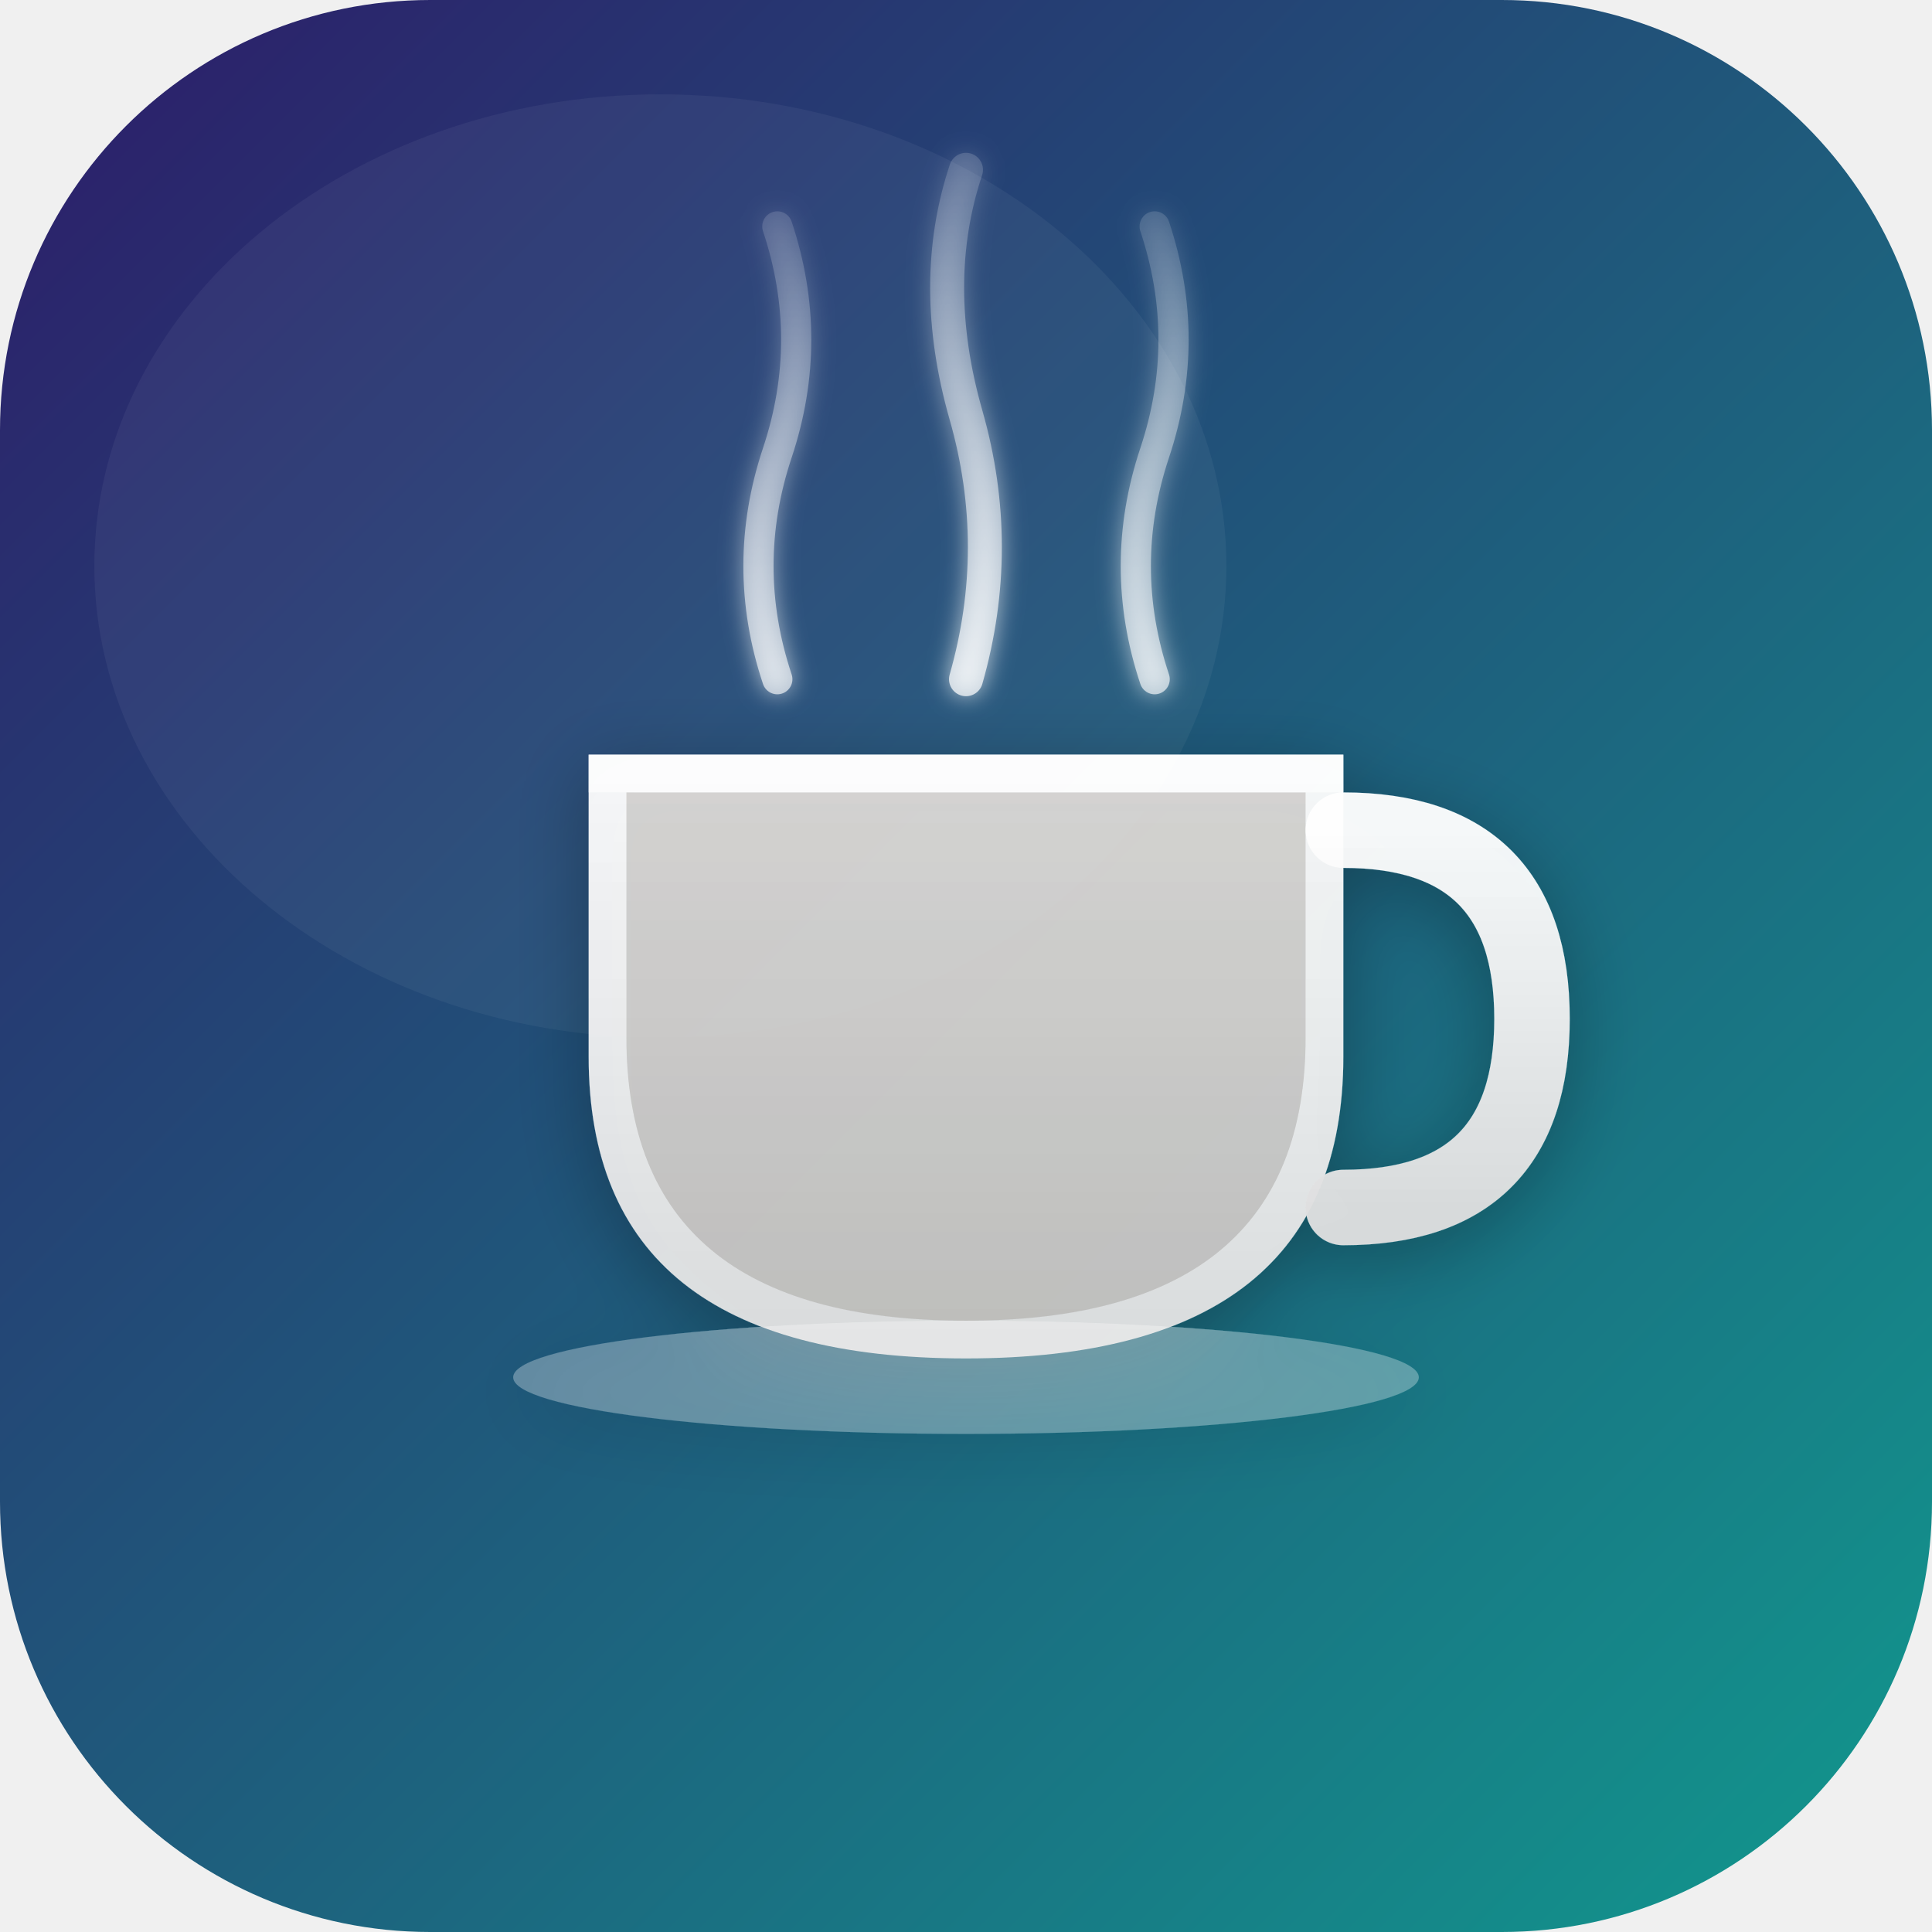
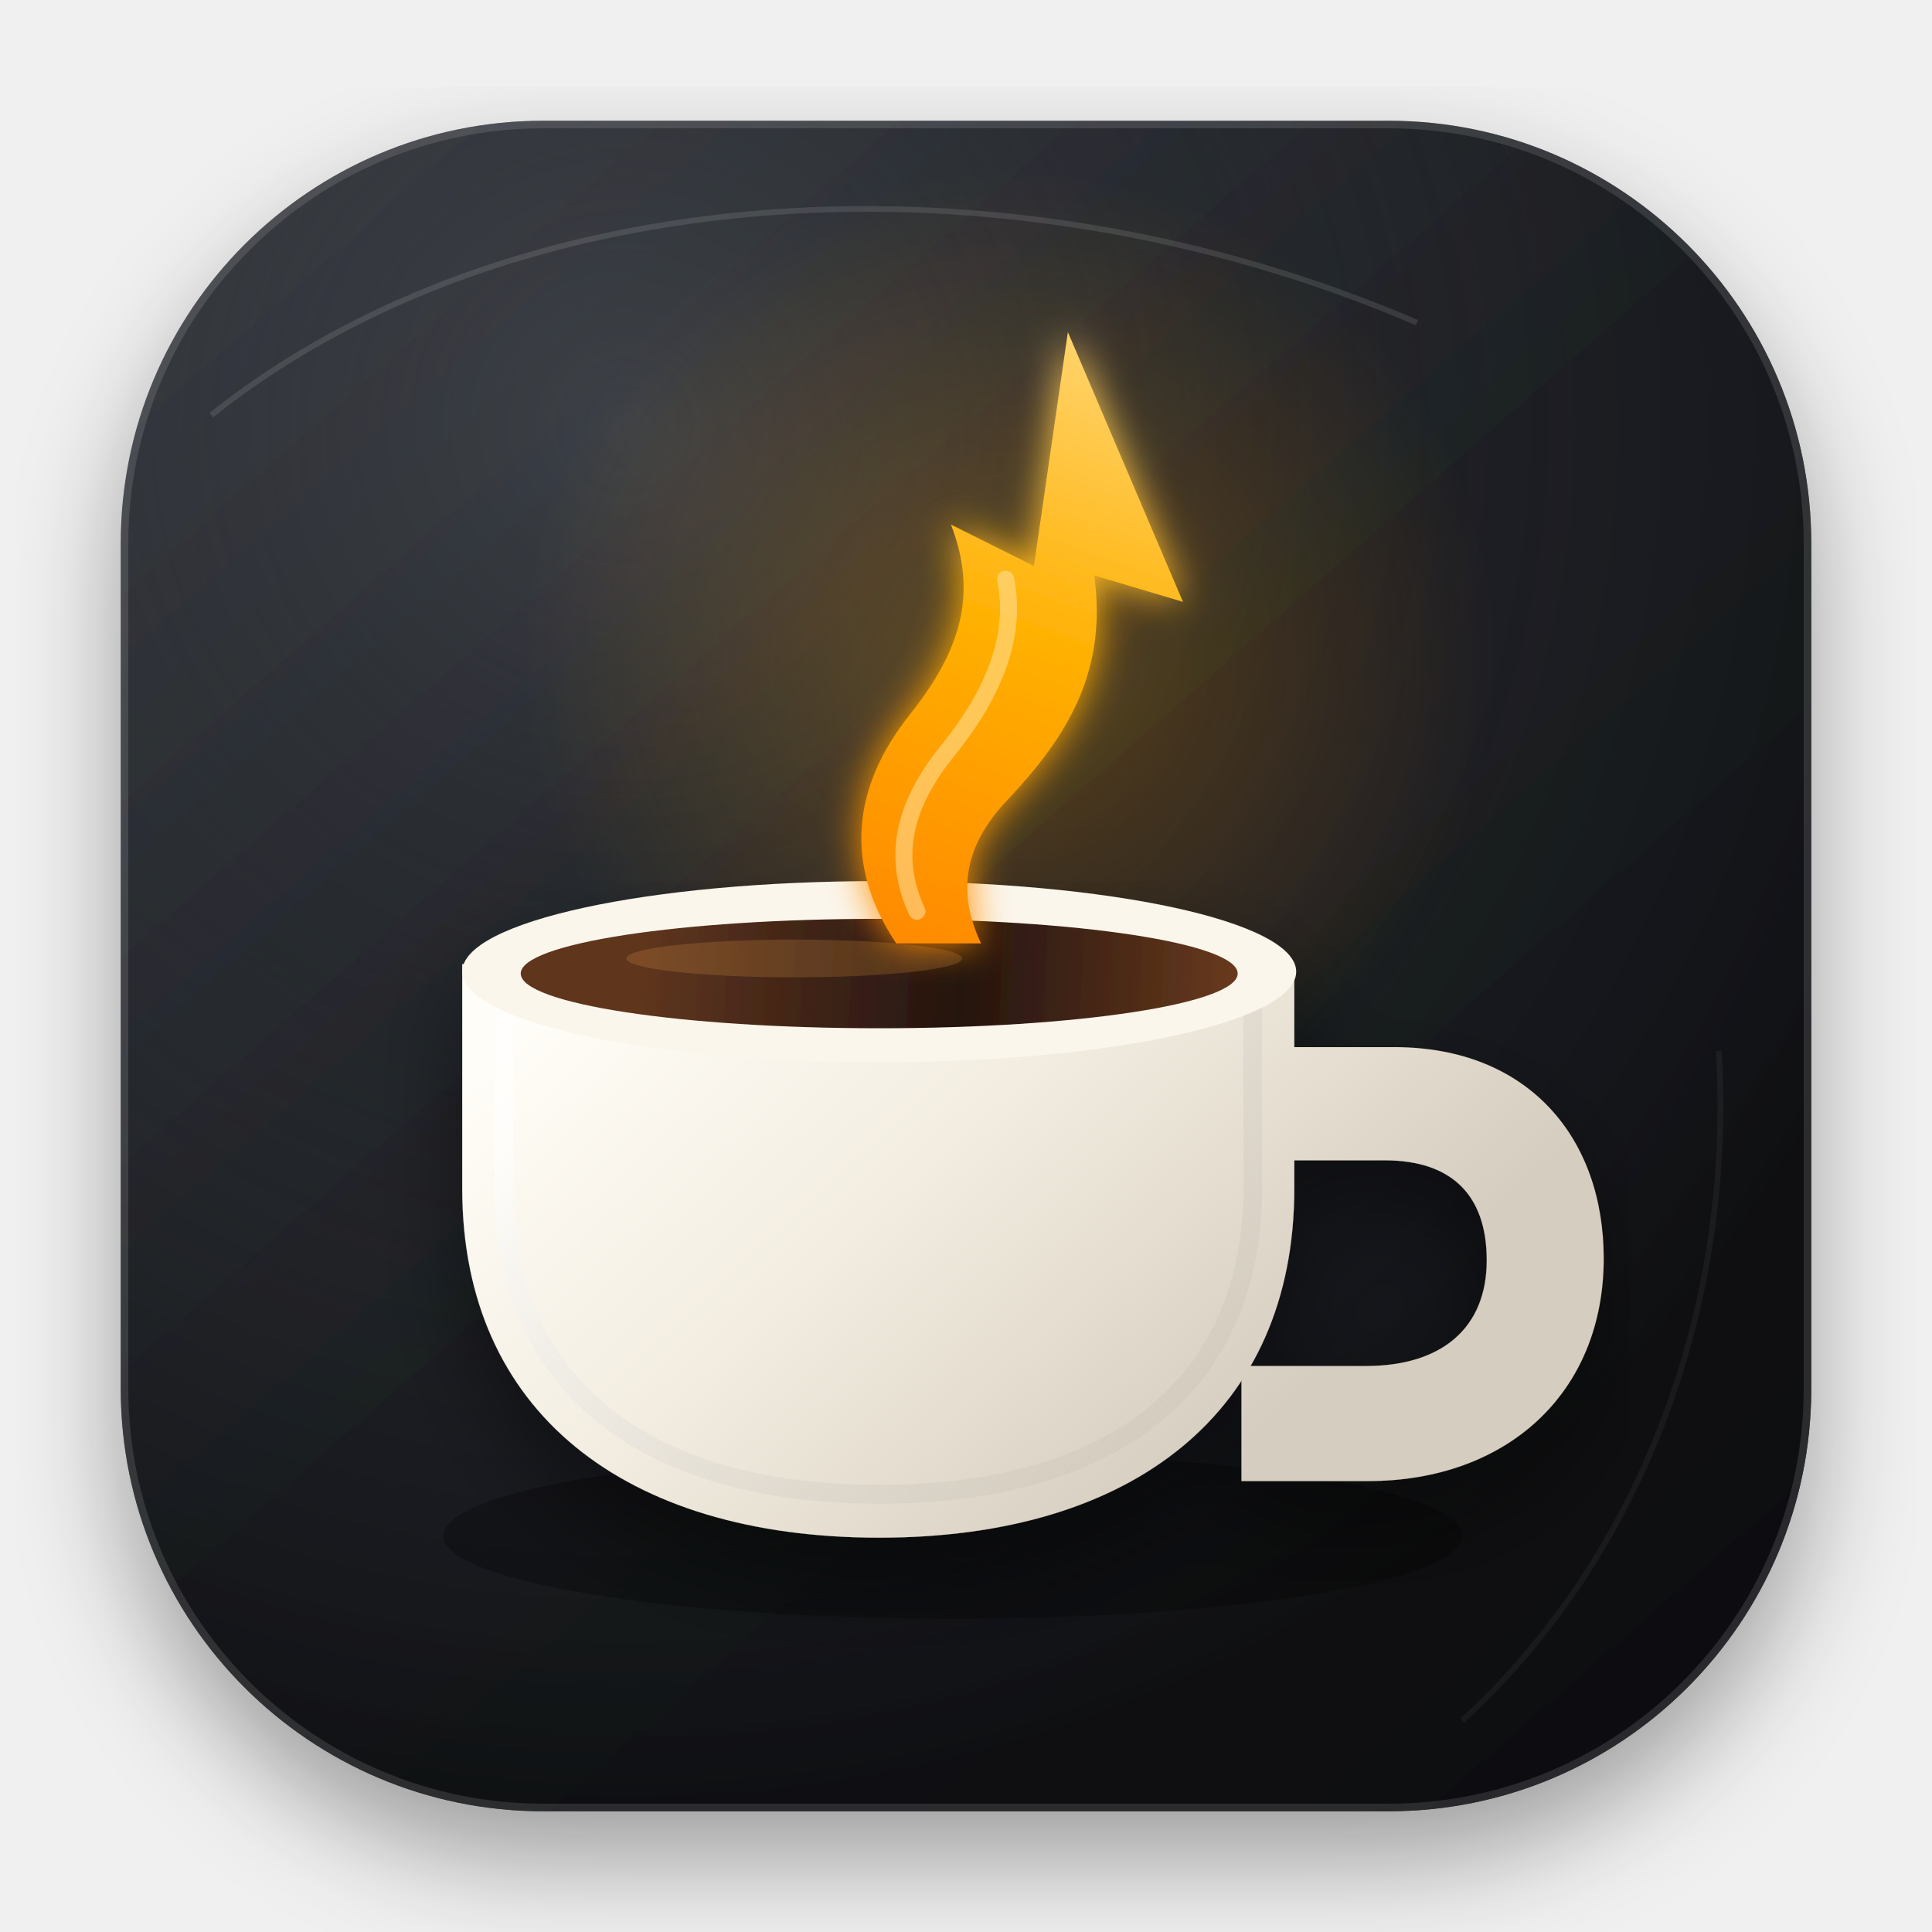
<svg xmlns="http://www.w3.org/2000/svg" viewBox="0 0 1024 1024">
  <defs>
-     <linearGradient id="bg" x1="0" y1="0" x2="1" y2="1">
-       <stop offset="0%" stop-color="#2D1B69" />
-       <stop offset="100%" stop-color="#11998E" />
+     <linearGradient id="shell" x1="164" y1="132" x2="844" y2="908" gradientUnits="userSpaceOnUse">
+       <stop stop-color="#34373D" />
+       <stop offset="0.48" stop-color="#1D1F23" />
+       <stop offset="1" stop-color="#101114" />
    </linearGradient>
-     <linearGradient id="cupGrad" x1="0.5" y1="0" x2="0.5" y2="1">
-       <stop offset="0%" stop-color="#FFFFFF" />
-       <stop offset="100%" stop-color="#E0E0E0" />
+     <radialGradient id="surface" cx="0" cy="0" r="1" gradientTransform="translate(334 230) rotate(45) scale(720)" gradientUnits="userSpaceOnUse">
+       <stop stop-color="#4A4E56" stop-opacity="0.56" />
+       <stop offset="0.46" stop-color="#292C31" stop-opacity="0.12" />
+       <stop offset="1" stop-color="#0C0D0F" stop-opacity="0.72" />
+     </radialGradient>
+     <linearGradient id="cup" x1="332" y1="498" x2="615" y2="806" gradientUnits="userSpaceOnUse">
+       <stop stop-color="#FFFDF7" />
+       <stop offset="0.46" stop-color="#F3EDE1" />
+       <stop offset="1" stop-color="#D5CDBF" />
    </linearGradient>
-     <linearGradient id="steamGrad" x1="0.5" y1="1" x2="0.5" y2="0">
-       <stop offset="0%" stop-color="#FFFFFF" stop-opacity="0.9" />
-       <stop offset="100%" stop-color="#FFFFFF" stop-opacity="0.2" />
+     <linearGradient id="cupEdge" x1="354" y1="514" x2="641" y2="776" gradientUnits="userSpaceOnUse">
+       <stop stop-color="#FFFFFF" stop-opacity="0.86" />
+       <stop offset="1" stop-color="#AFA79B" stop-opacity="0.18" />
    </linearGradient>
-     <filter id="innerShadow" x="-10%" y="-10%" width="120%" height="120%">
-       <feGaussianBlur in="SourceAlpha" stdDeviation="8" result="blur" />
-       <feOffset dx="0" dy="4" result="offset" />
-       <feComposite in="SourceGraphic" in2="offset" operator="over" />
+     <linearGradient id="ember" x1="480" y1="500" x2="592" y2="188" gradientUnits="userSpaceOnUse">
+       <stop stop-color="#FF8A00" />
+       <stop offset="0.52" stop-color="#FFB000" />
+       <stop offset="1" stop-color="#FFD36A" />
+     </linearGradient>
+     <radialGradient id="emberHalo" cx="0" cy="0" r="1" gradientTransform="translate(535 348) scale(258)" gradientUnits="userSpaceOnUse">
+       <stop stop-color="#FF9D00" stop-opacity="0.27" />
+       <stop offset="1" stop-color="#FF9D00" stop-opacity="0" />
+     </radialGradient>
+     <linearGradient id="coffee" x1="342" y1="510" x2="664" y2="526" gradientUnits="userSpaceOnUse">
+       <stop stop-color="#5E351F" />
+       <stop offset="0.52" stop-color="#24140F" />
+       <stop offset="1" stop-color="#6C3C1E" />
+     </linearGradient>
+     <filter id="tileShadow" x="8" y="20" width="1008" height="1008" filterUnits="userSpaceOnUse">
+       <feDropShadow dx="0" dy="26" stdDeviation="28" flood-color="#000000" flood-opacity="0.34" />
    </filter>
-     <filter id="dropShadow" x="-20%" y="-20%" width="140%" height="140%">
-       <feDropShadow dx="0" dy="8" stdDeviation="20" flood-color="#000000" flood-opacity="0.3" />
+     <filter id="cupShadow" x="182" y="443" width="682" height="431" filterUnits="userSpaceOnUse">
+       <feDropShadow dx="0" dy="24" stdDeviation="24" flood-color="#000000" flood-opacity="0.42" />
    </filter>
-     <filter id="steamGlow" x="-50%" y="-50%" width="200%" height="200%">
-       <feGaussianBlur stdDeviation="6" result="blur" />
+     <filter id="emberGlow" x="386" y="122" width="310" height="438" filterUnits="userSpaceOnUse">
+       <feGaussianBlur stdDeviation="10" result="blur" />
      <feMerge>
        <feMergeNode in="blur" />
        <feMergeNode in="SourceGraphic" />
      </feMerge>
    </filter>
+     <clipPath id="tileClip">
+       <rect x="64" y="64" width="896" height="896" rx="224" />
+     </clipPath>
  </defs>
-   <rect x="0" y="0" width="1024" height="1024" rx="228" ry="228" fill="url(#bg)" />
-   <rect x="0" y="0" width="1024" height="1024" rx="228" ry="228" fill="url(#bg)" opacity="0" />
-   <ellipse cx="350" cy="300" rx="300" ry="250" fill="white" opacity="0.05" />
-   <g filter="url(#dropShadow)" transform="translate(512, 520)">
-     <path d="M-200,-120 L200,-120 L200,40 Q200,200 0,200 Q-200,200 -200,40 Z" fill="url(#cupGrad)" opacity="0.95" />
-     <path d="M-200,-120 L200,-120 L200,-100 L-200,-100 Z" fill="white" opacity="0.6" rx="4" />
-     <path d="M-180,-100 L180,-100 L180,30 Q180,180 0,180 Q-180,180 -180,30 Z" fill="#1a0e00" opacity="0.15" />
-     <path d="M200,-80 Q300,-80 300,20 Q300,120 200,120" fill="none" stroke="url(#cupGrad)" stroke-width="40" stroke-linecap="round" opacity="0.95" />
-     <ellipse cx="0" cy="210" rx="240" ry="30" fill="white" opacity="0.3" />
+   <g filter="url(#tileShadow)">
+     <rect x="64" y="64" width="896" height="896" rx="224" fill="url(#shell)" />
  </g>
-   <g filter="url(#steamGlow)" transform="translate(512, 520)">
-     <path d="M-100,-160 Q-120,-220 -100,-280 Q-80,-340 -100,-400" fill="none" stroke="url(#steamGrad)" stroke-width="16" stroke-linecap="round" opacity="0.7" />
-     <path d="M0,-160 Q20,-230 0,-300 Q-20,-370 0,-430" fill="none" stroke="url(#steamGrad)" stroke-width="18" stroke-linecap="round" opacity="0.8" />
-     <path d="M100,-160 Q80,-220 100,-280 Q120,-340 100,-400" fill="none" stroke="url(#steamGrad)" stroke-width="16" stroke-linecap="round" opacity="0.7" />
+   <g clip-path="url(#tileClip)">
+     <rect x="64" y="64" width="896" height="896" rx="224" fill="url(#surface)" />
+     <circle cx="535" cy="348" r="258" fill="url(#emberHalo)" />
+     <path d="M112 220C270 94 530 76 751 171" fill="none" stroke="#FFFFFF" stroke-opacity="0.11" stroke-width="3" />
+     <path d="M775 912C872 823 919 690 911 557" fill="none" stroke="#FFFFFF" stroke-opacity="0.05" stroke-width="3" />
  </g>
+   <rect x="66" y="66" width="892" height="892" rx="222" fill="none" stroke="#FFFFFF" stroke-opacity="0.12" stroke-width="4" />
+   <ellipse cx="505" cy="814" rx="270" ry="44" fill="#000000" opacity="0.28" />
+   <g filter="url(#cupShadow)">
+     <path d="M671 555H739C810 555 850 603 850 667C850 738 799 785 725 785H658V724H724C764 724 788 704 788 668C788 633 769 615 734 615H671V555Z" fill="url(#cup)" />
+     <path d="M245 511H686V630C686 748 601 815 466 815C331 815 245 748 245 630V511Z" fill="url(#cup)" />
+     <path d="M267 533V630C267 730 337 792 466 792C595 792 664 730 664 630V533" fill="none" stroke="url(#cupEdge)" stroke-width="10" stroke-opacity="0.7" />
+     <ellipse cx="466" cy="515" rx="221" ry="48" fill="#FBF6EC" />
+     <ellipse cx="466" cy="516" rx="190" ry="29" fill="url(#coffee)" />
+     <ellipse cx="421" cy="508" rx="89" ry="10" fill="#FFB34B" opacity="0.18" />
+   </g>
+   <path d="M475 500C447 458 452 417 482 379C510 344 518 314 504 278L548 300L566 176L627 319L580 305C587 357 565 391 534 424C511 448 507 473 520 500H475Z" fill="url(#ember)" filter="url(#emberGlow)" />
+   <path d="M486 483C472 453 480 425 503 397C527 367 539 337 533 307" fill="none" stroke="#FFE2A0" stroke-width="9" stroke-linecap="round" stroke-opacity="0.55" />
</svg>
